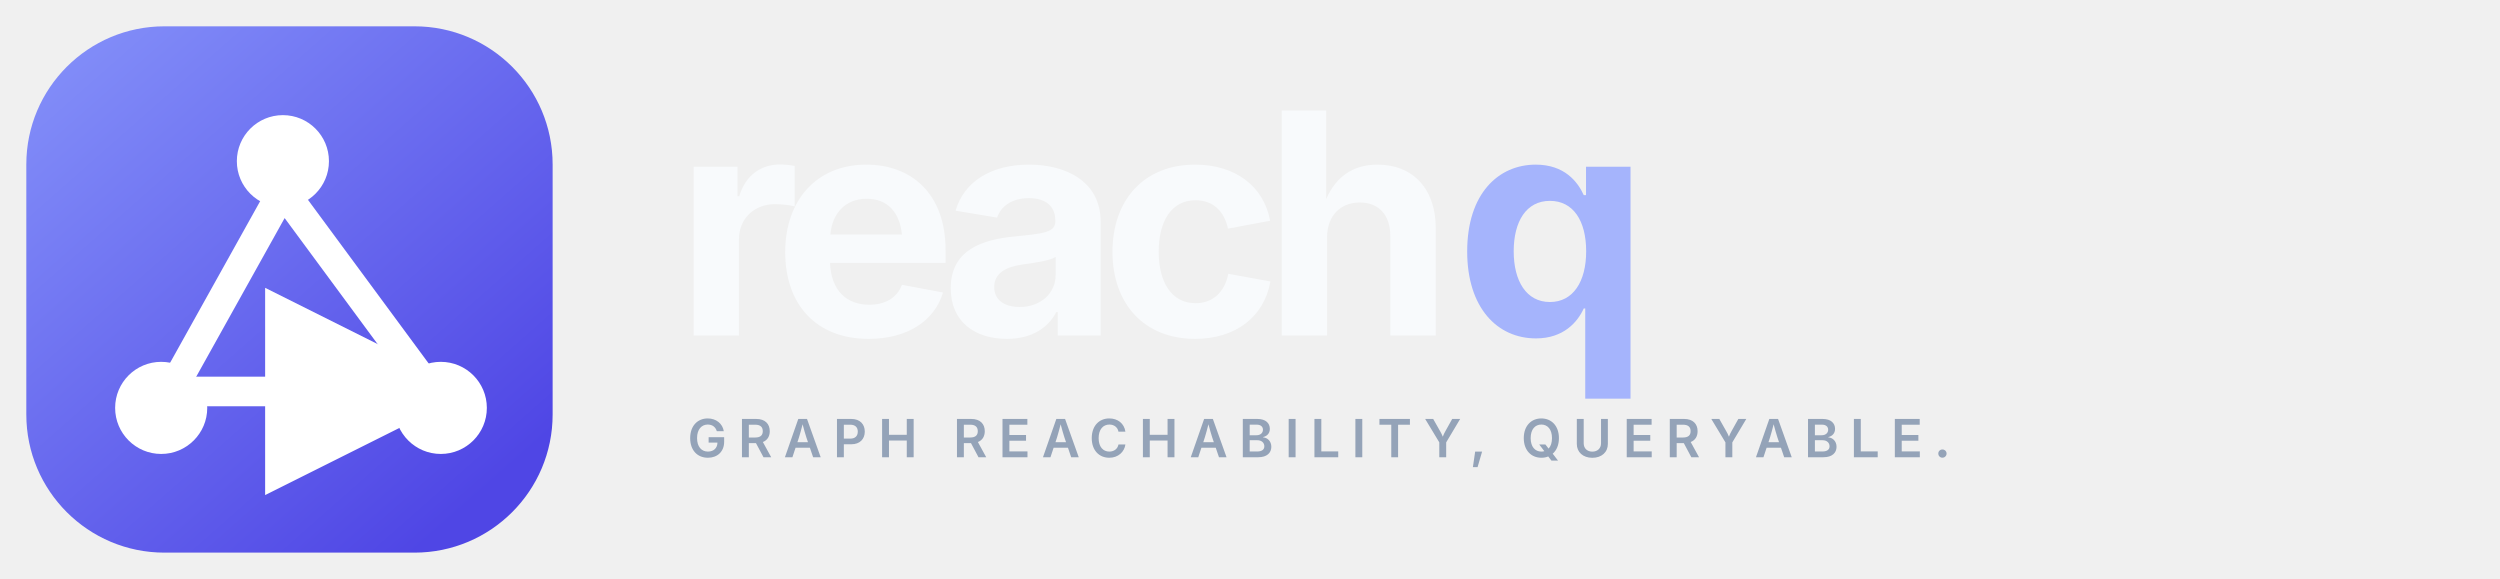
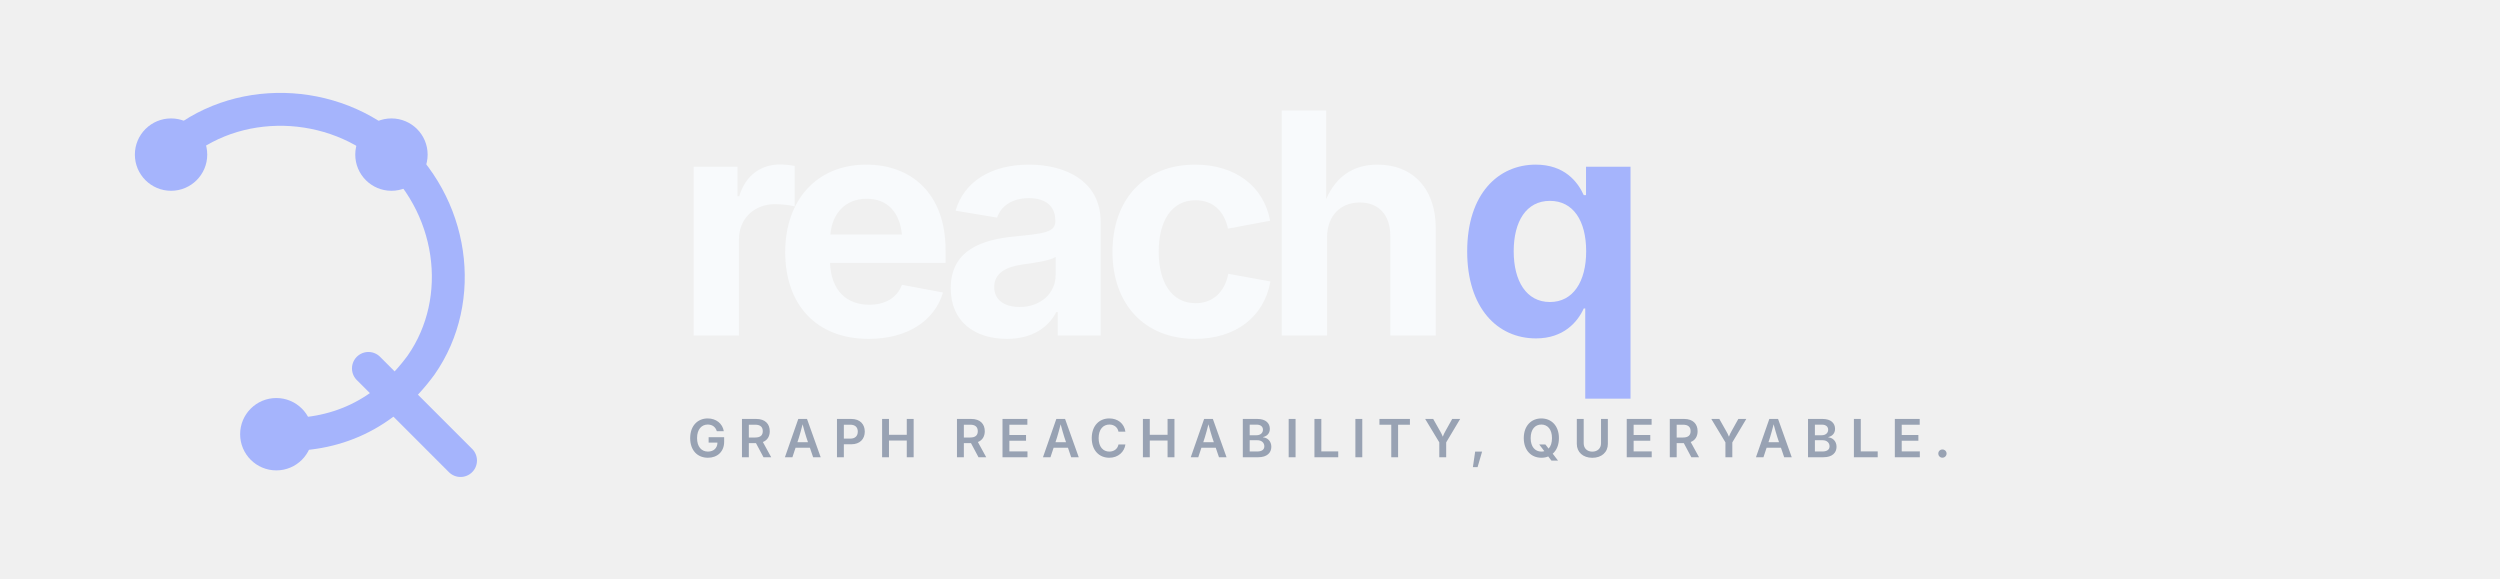
<svg xmlns="http://www.w3.org/2000/svg" viewBox="0 0 760 176" role="img" aria-labelledby="title desc">
-   <defs>
-     <linearGradient id="mark" x1="22" y1="18" x2="142" y2="154" gradientUnits="userSpaceOnUse">
-       <stop stop-color="#818CF8" />
-       <stop offset="1" stop-color="#4F46E5" />
-     </linearGradient>
-     <marker id="arrow" viewBox="0 0 10 10" refX="8" refY="5" markerWidth="7" markerHeight="7" orient="auto-start-reverse">
-       <path d="M0 0L10 5L0 10Z" fill="#fff" />
-     </marker>
-   </defs>
-   <rect x="8" y="8" width="160" height="160" rx="42" fill="url(#mark)" />
-   <g fill="none" stroke="#fff" stroke-width="9" stroke-linecap="round" stroke-linejoin="round">
-     <path d="M52 119L86 58L131 119" />
-     <path d="M52 119H131" marker-end="url(#arrow)" />
+   <g fill="none" stroke="#A5B4FC" stroke-width="10" stroke-linecap="round" stroke-linejoin="round">
+     <path d="M51 47C69 29 99 29 118 45C138 62 142 91 128 111C117 126 102 133 84 132" />
+     <path d="M112 112L140 140" />
  </g>
-   <g fill="#fff">
-     <circle cx="86" cy="49" r="14" />
-     <circle cx="49" cy="124" r="14" />
-     <circle cx="134" cy="124" r="14" />
+   <g fill="#A5B4FC">
+     <circle cx="52" cy="47" r="11" />
+     <circle cx="119" cy="47" r="11" />
+     <circle cx="84" cy="132" r="11" />
  </g>
  <text x="205" y="102" fill="#F8FAFC" font-family="Inter, -apple-system, BlinkMacSystemFont, sans-serif" font-size="94" font-weight="720" letter-spacing="-6">reach<tspan fill="#A5B4FC">q</tspan>
  </text>
-   <text x="209" y="139" fill="#94A3B8" font-family="Inter, -apple-system, BlinkMacSystemFont, sans-serif" font-size="16" font-weight="600" letter-spacing="3.4">GRAPH REACHABILITY, QUERYABLE.</text>
+   <text x="209" y="139" fill="#98A2B3" font-family="Inter, -apple-system, BlinkMacSystemFont, sans-serif" font-size="16" font-weight="600" letter-spacing="3.4">GRAPH REACHABILITY, QUERYABLE.</text>
</svg>
